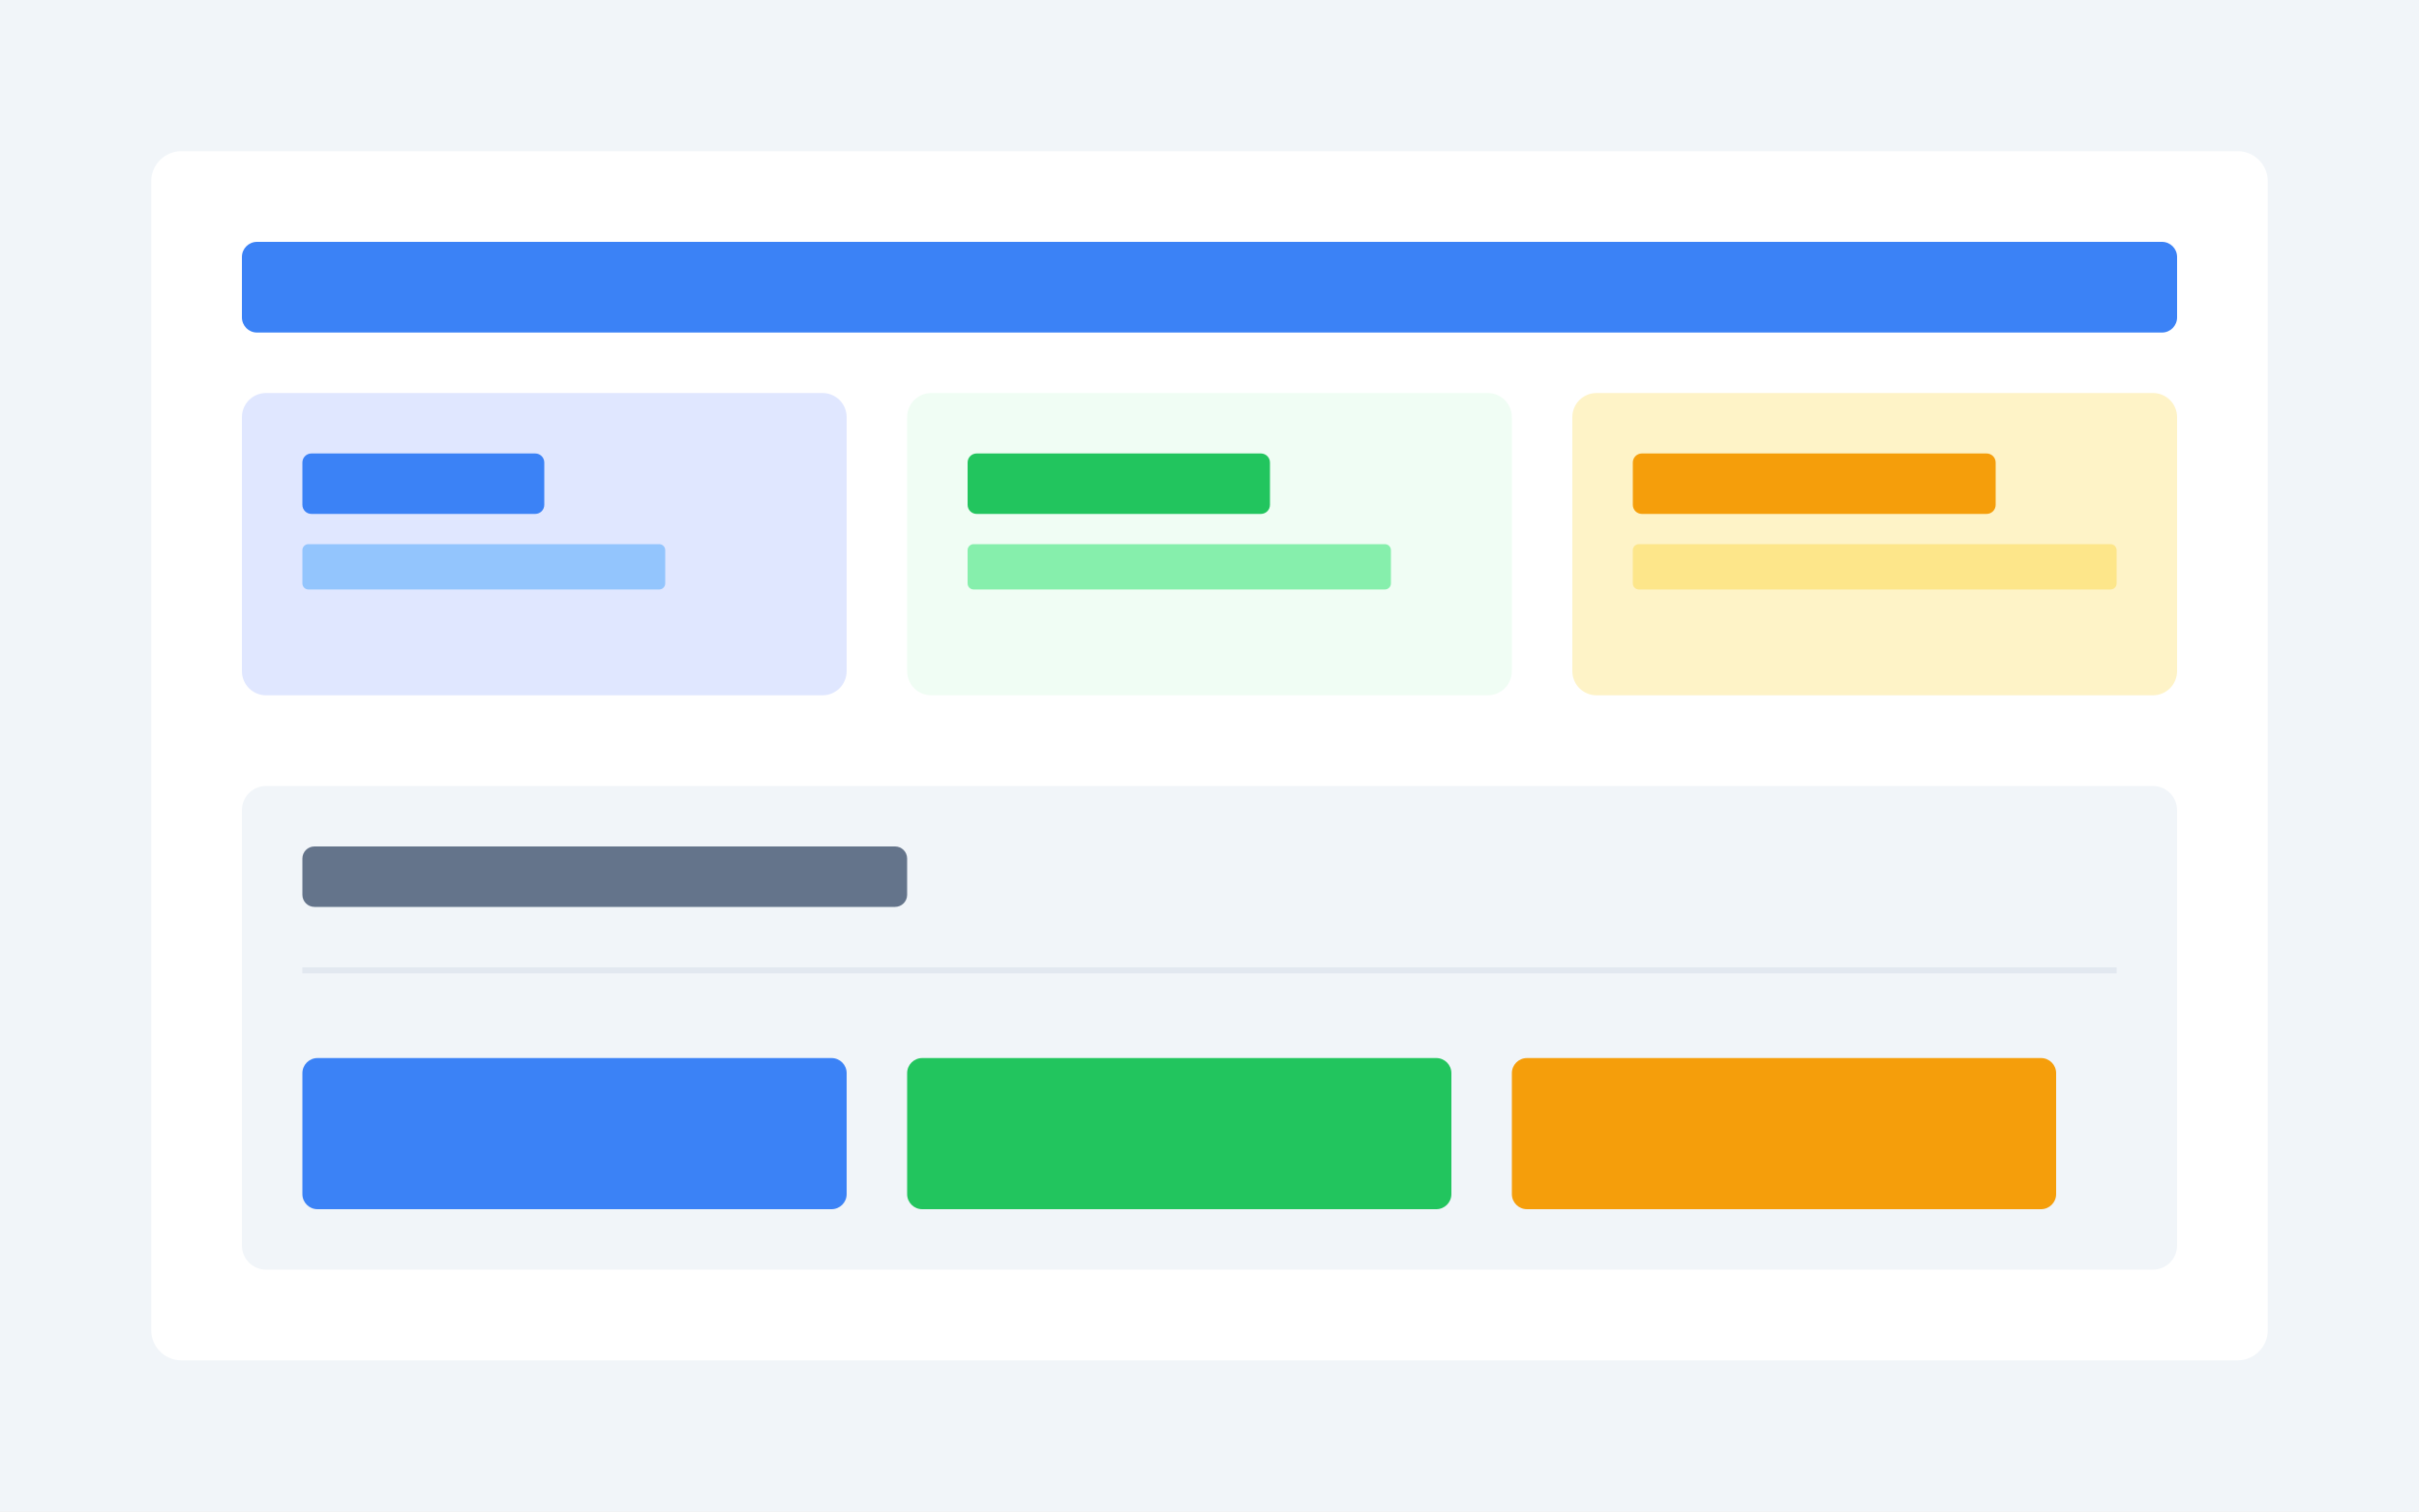
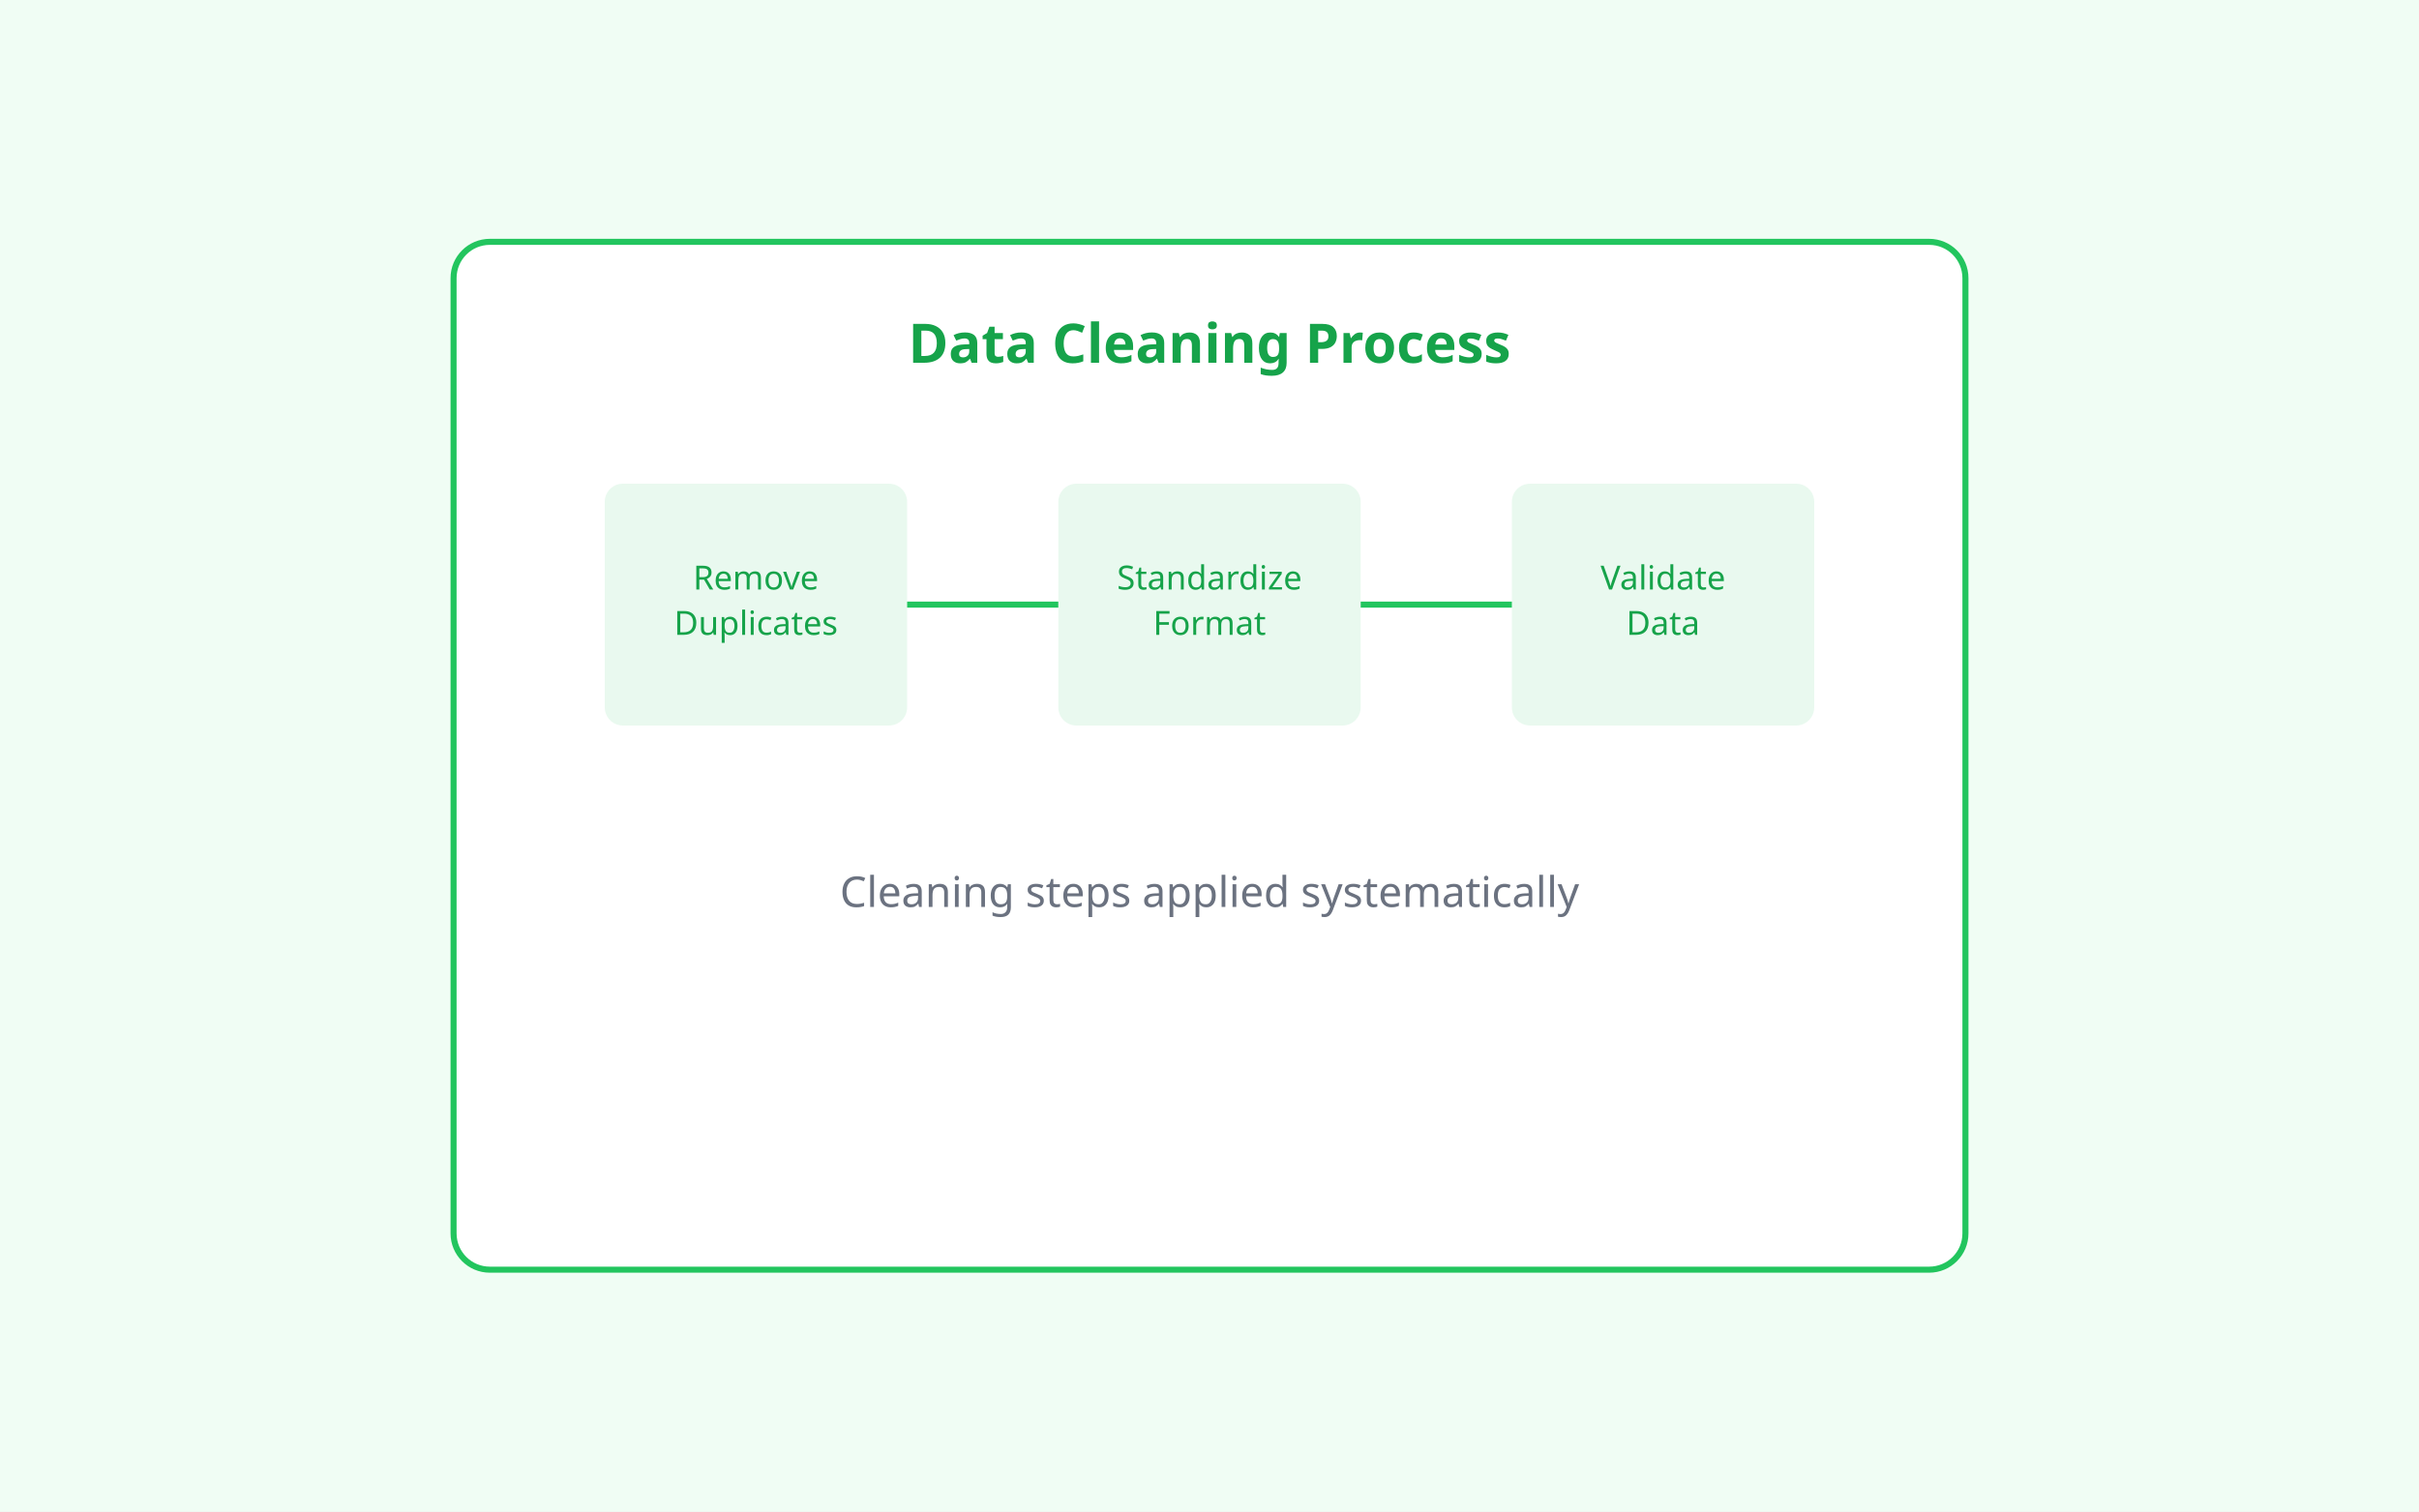
- <svg xmlns="http://www.w3.org/2000/svg" width="800" height="500" viewBox="0 0 800 500" fill="none">
-   <rect width="800" height="500" fill="#F1F5F9" />
-   <rect x="50" y="50" width="700" height="400" rx="10" fill="white" />
-   <rect x="80" y="80" width="640" height="30" rx="5" fill="#3B82F6" />
-   <rect x="80" y="130" width="200" height="100" rx="8" fill="#E0E7FF" />
-   <rect x="100" y="150" width="80" height="20" rx="3" fill="#3B82F6" />
-   <rect x="100" y="180" width="120" height="15" rx="2" fill="#93C5FD" />
-   <rect x="300" y="130" width="200" height="100" rx="8" fill="#F0FDF4" />
-   <rect x="320" y="150" width="100" height="20" rx="3" fill="#22C55E" />
-   <rect x="320" y="180" width="140" height="15" rx="2" fill="#86EFAC" />
-   <rect x="520" y="130" width="200" height="100" rx="8" fill="#FEF3C7" />
-   <rect x="540" y="150" width="120" height="20" rx="3" fill="#F59E0B" />
-   <rect x="540" y="180" width="160" height="15" rx="2" fill="#FDE68A" />
-   <rect x="80" y="260" width="640" height="160" rx="8" fill="#F1F5F9" />
-   <rect x="100" y="280" width="200" height="20" rx="4" fill="#64748B" />
-   <rect x="100" y="320" width="600" height="2" fill="#E2E8F0" />
-   <rect x="100" y="350" width="180" height="50" rx="5" fill="#3B82F6" />
-   <rect x="300" y="350" width="180" height="50" rx="5" fill="#22C55E" />
-   <rect x="500" y="350" width="180" height="50" rx="5" fill="#F59E0B" />
+ <svg xmlns="http://www.w3.org/2000/svg" viewBox="0 0 800 500" fill="none">
+   <rect width="800" height="500" fill="#F0FDF4" />
+   <rect x="150" y="80" width="500" height="340" rx="12" fill="white" stroke="#22C55E" stroke-width="2" />
+   <text x="400" y="120" text-anchor="middle" font-family="system-ui" font-size="18" font-weight="600" fill="#16A34A">Data Cleaning Process</text>
+   <rect x="200" y="160" width="100" height="80" rx="6" fill="#22C55E" opacity="0.1" />
+   <text x="250" y="195" text-anchor="middle" font-family="system-ui" font-size="11" fill="#16A34A">Remove</text>
+   <text x="250" y="210" text-anchor="middle" font-family="system-ui" font-size="11" fill="#16A34A">Duplicates</text>
+   <rect x="350" y="160" width="100" height="80" rx="6" fill="#22C55E" opacity="0.1" />
+   <text x="400" y="195" text-anchor="middle" font-family="system-ui" font-size="11" fill="#16A34A">Standardize</text>
+   <text x="400" y="210" text-anchor="middle" font-family="system-ui" font-size="11" fill="#16A34A">Format</text>
+   <rect x="500" y="160" width="100" height="80" rx="6" fill="#22C55E" opacity="0.1" />
+   <text x="550" y="195" text-anchor="middle" font-family="system-ui" font-size="11" fill="#16A34A">Validate</text>
+   <text x="550" y="210" text-anchor="middle" font-family="system-ui" font-size="11" fill="#16A34A">Data</text>
+   <path d="M300 200L350 200" stroke="#22C55E" stroke-width="2" />
+   <path d="M450 200L500 200" stroke="#22C55E" stroke-width="2" />
+   <text x="400" y="300" text-anchor="middle" font-family="system-ui" font-size="14" fill="#6B7280">Cleaning steps applied systematically</text>
</svg>
